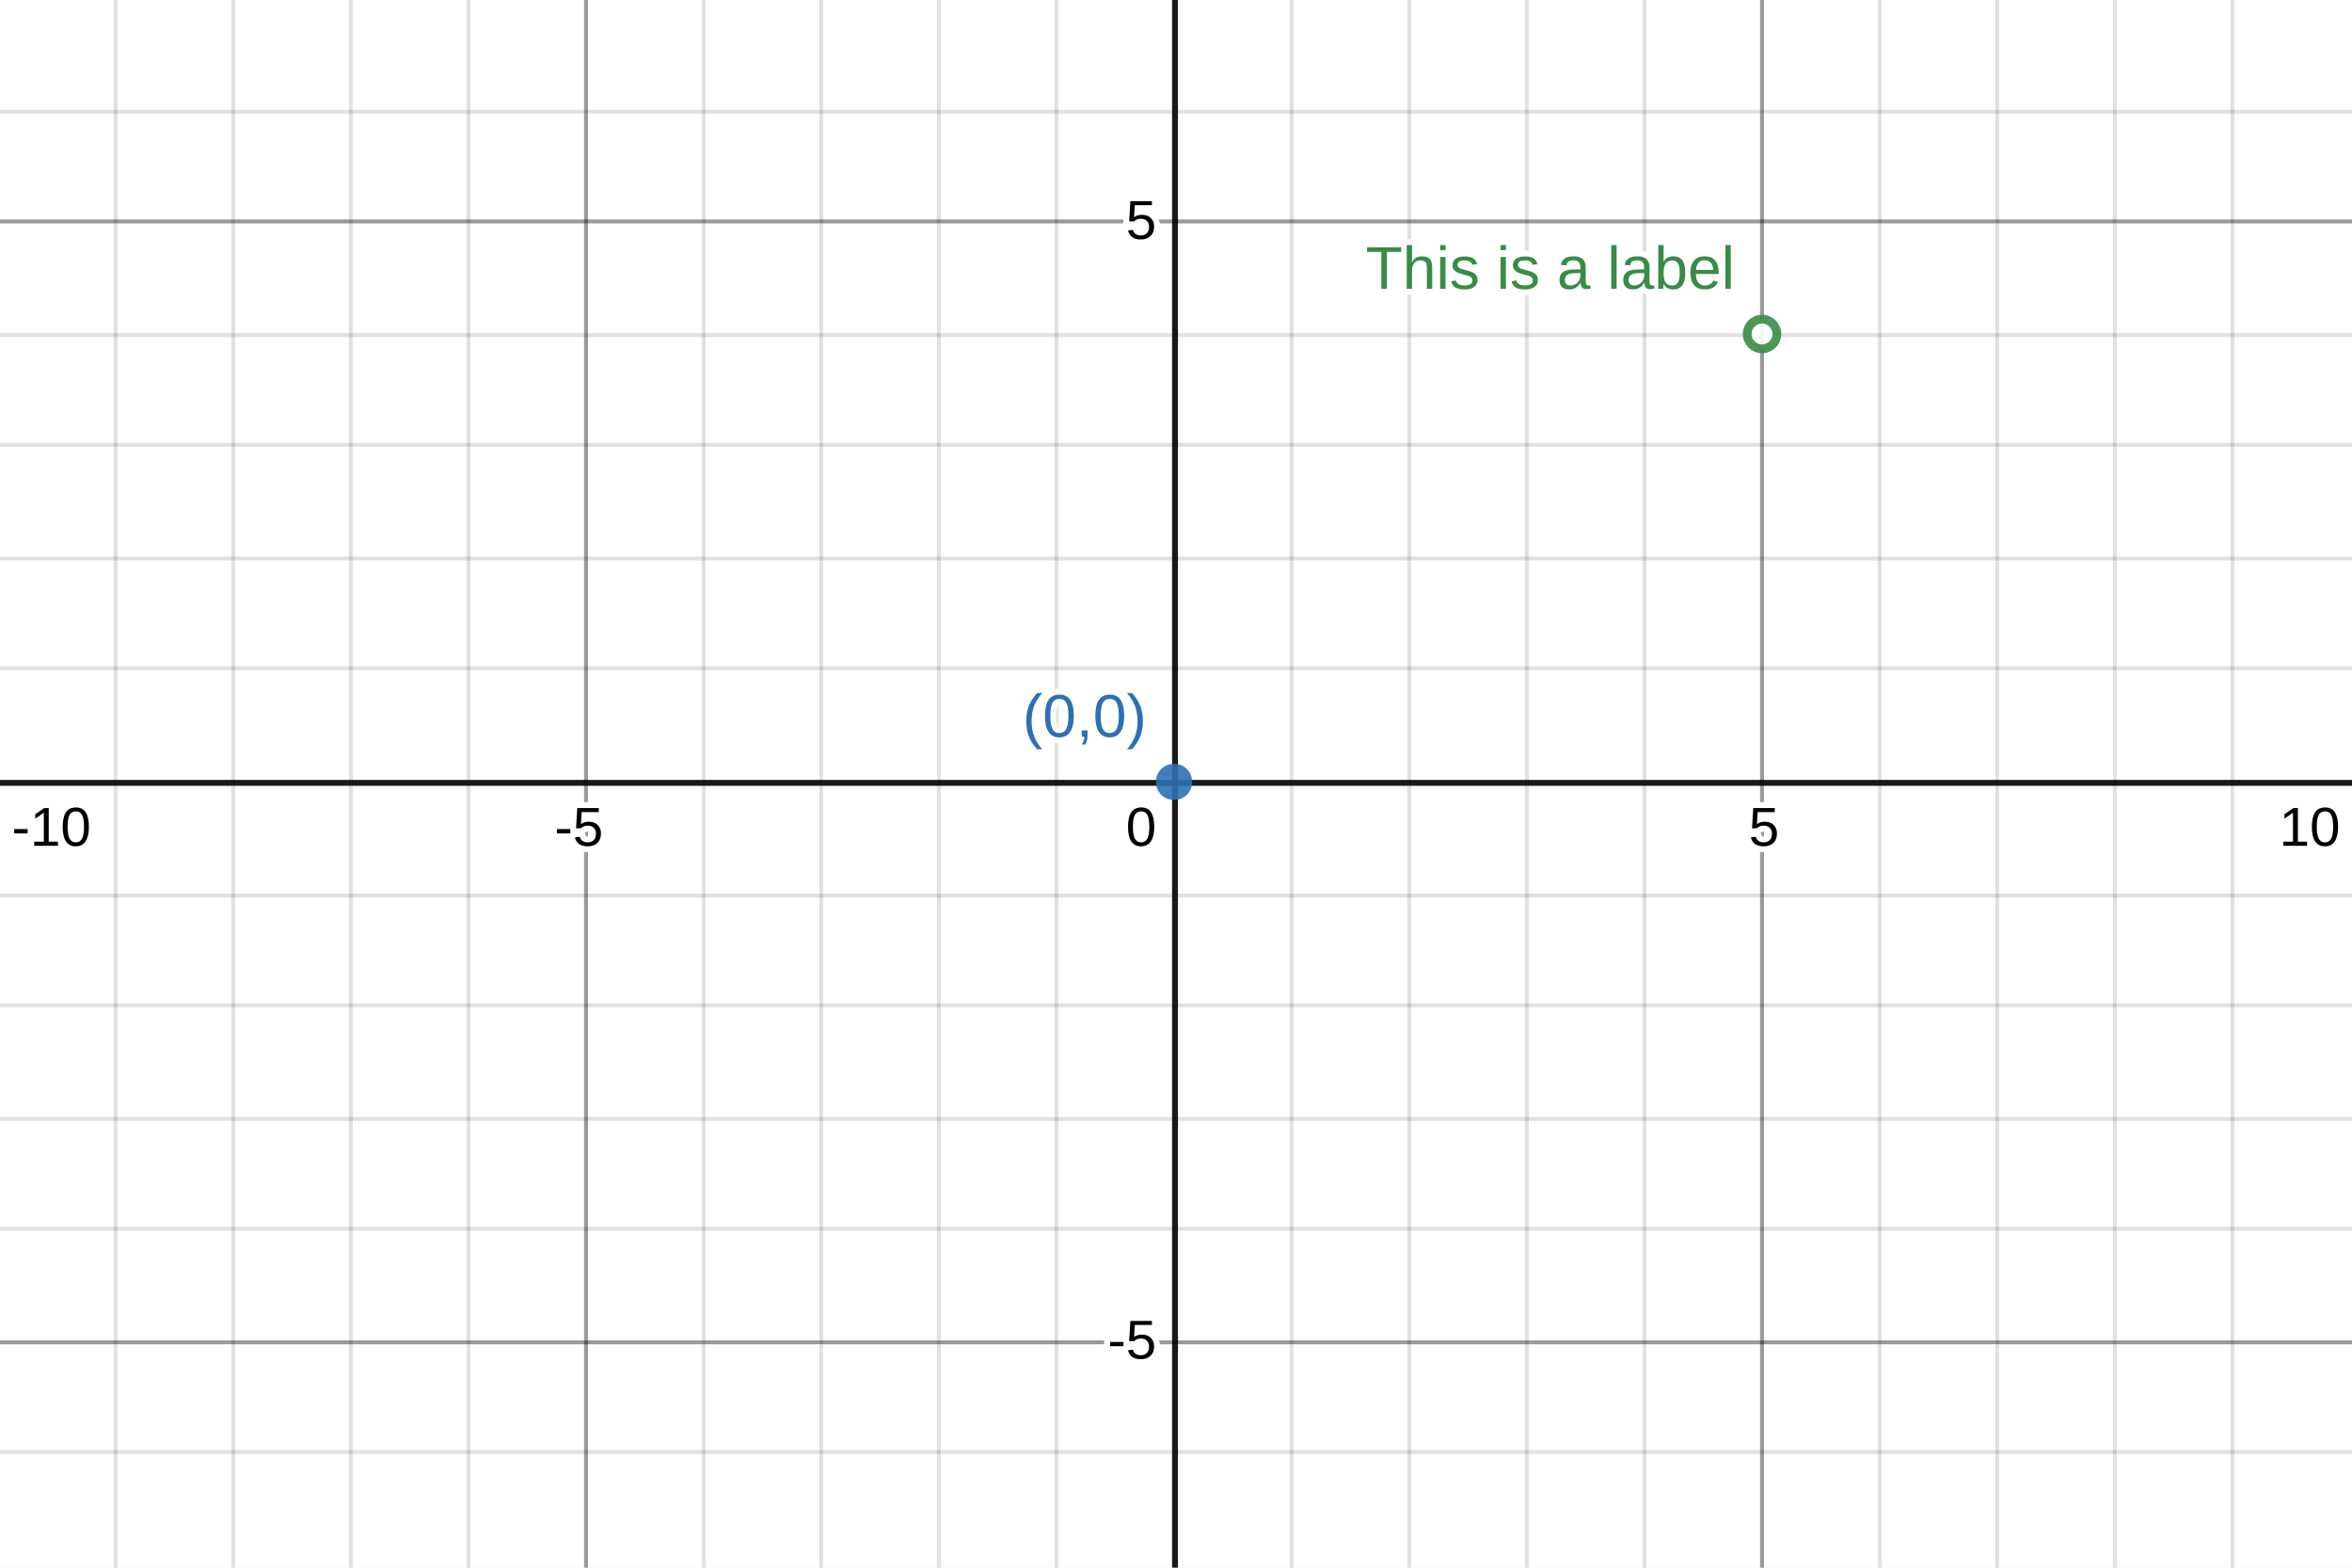
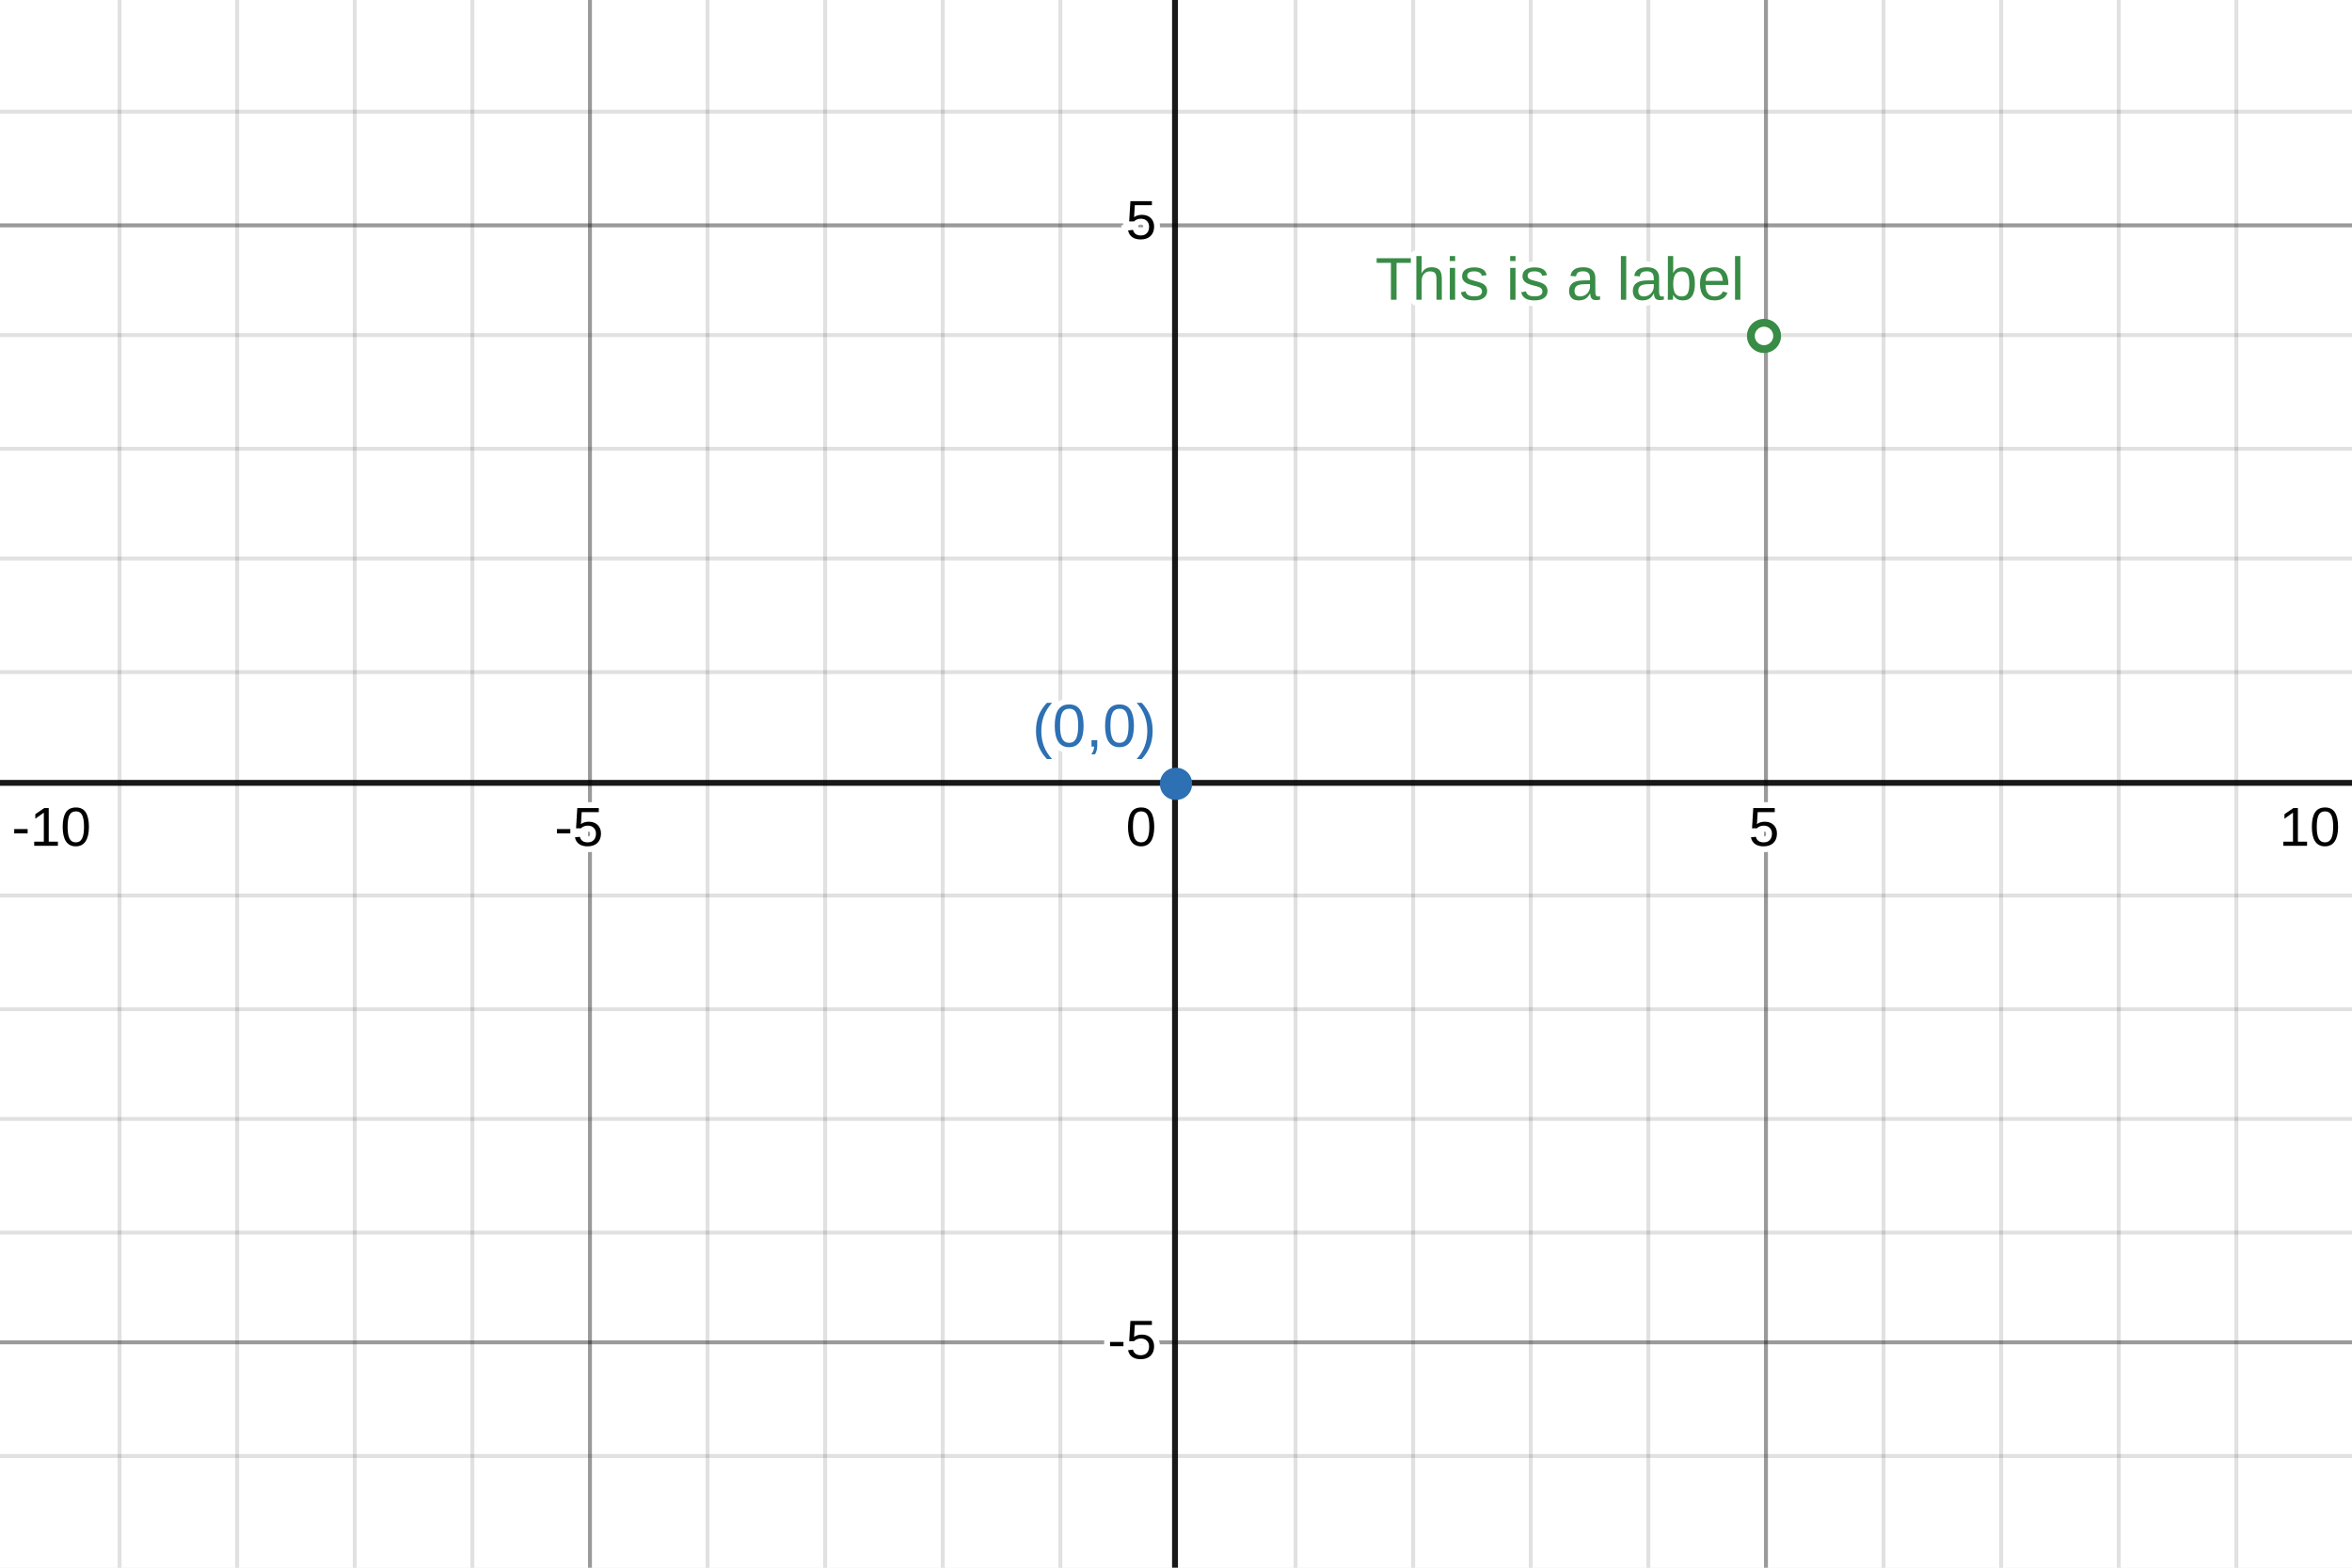
<svg xmlns="http://www.w3.org/2000/svg" version="1.1" width="600" height="400" class="desmos-graph">
  <defs />
  <g transform="scale(1,1)">
-     <g id="background-d2adc577">
+     <g id="background-20dcf1d4">
      <rect fill="white" stroke="none" x="0" y="0" width="600" height="400" class="dcg-svg-background" />
    </g>
-     <g id="background-images-d2adc577" />
-     <g id="graphpaper-d2adc577">
-       <g id="grid-d2adc577">
+     <g id="background-images-20dcf1d4" />
+     <g id="graphpaper-20dcf1d4">
+       <g id="grid-20dcf1d4">
        <g>
-           <path fill="none" stroke="rgb(0,0,0)" class="dcg-svg-minor-gridline" paint-order="fill stroke markers" d=" M -0.5 0 L -0.5 400" stroke-opacity="0.12" stroke-miterlimit="10" stroke-dasharray="" />
-           <path fill="none" stroke="rgb(0,0,0)" class="dcg-svg-minor-gridline" paint-order="fill stroke markers" d=" M 29.5 0 L 29.5 400" stroke-opacity="0.12" stroke-miterlimit="10" stroke-dasharray="" />
-           <path fill="none" stroke="rgb(0,0,0)" class="dcg-svg-minor-gridline" paint-order="fill stroke markers" d=" M 59.5 0 L 59.5 400" stroke-opacity="0.12" stroke-miterlimit="10" stroke-dasharray="" />
-           <path fill="none" stroke="rgb(0,0,0)" class="dcg-svg-minor-gridline" paint-order="fill stroke markers" d=" M 89.5 0 L 89.5 400" stroke-opacity="0.12" stroke-miterlimit="10" stroke-dasharray="" />
-           <path fill="none" stroke="rgb(0,0,0)" class="dcg-svg-minor-gridline" paint-order="fill stroke markers" d=" M 119.5 0 L 119.5 400" stroke-opacity="0.12" stroke-miterlimit="10" stroke-dasharray="" />
-           <path fill="none" stroke="rgb(0,0,0)" class="dcg-svg-minor-gridline" paint-order="fill stroke markers" d=" M 149.5 0 L 149.5 400" stroke-opacity="0.12" stroke-miterlimit="10" stroke-dasharray="" />
-           <path fill="none" stroke="rgb(0,0,0)" class="dcg-svg-minor-gridline" paint-order="fill stroke markers" d=" M 179.5 0 L 179.5 400" stroke-opacity="0.12" stroke-miterlimit="10" stroke-dasharray="" />
-           <path fill="none" stroke="rgb(0,0,0)" class="dcg-svg-minor-gridline" paint-order="fill stroke markers" d=" M 209.5 0 L 209.5 400" stroke-opacity="0.12" stroke-miterlimit="10" stroke-dasharray="" />
-           <path fill="none" stroke="rgb(0,0,0)" class="dcg-svg-minor-gridline" paint-order="fill stroke markers" d=" M 239.5 0 L 239.5 400" stroke-opacity="0.12" stroke-miterlimit="10" stroke-dasharray="" />
-           <path fill="none" stroke="rgb(0,0,0)" class="dcg-svg-minor-gridline" paint-order="fill stroke markers" d=" M 269.5 0 L 269.5 400" stroke-opacity="0.12" stroke-miterlimit="10" stroke-dasharray="" />
-           <path fill="none" stroke="rgb(0,0,0)" class="dcg-svg-minor-gridline" paint-order="fill stroke markers" d=" M 329.5 0 L 329.5 400" stroke-opacity="0.12" stroke-miterlimit="10" stroke-dasharray="" />
-           <path fill="none" stroke="rgb(0,0,0)" class="dcg-svg-minor-gridline" paint-order="fill stroke markers" d=" M 359.5 0 L 359.5 400" stroke-opacity="0.12" stroke-miterlimit="10" stroke-dasharray="" />
-           <path fill="none" stroke="rgb(0,0,0)" class="dcg-svg-minor-gridline" paint-order="fill stroke markers" d=" M 389.5 0 L 389.5 400" stroke-opacity="0.12" stroke-miterlimit="10" stroke-dasharray="" />
-           <path fill="none" stroke="rgb(0,0,0)" class="dcg-svg-minor-gridline" paint-order="fill stroke markers" d=" M 419.5 0 L 419.5 400" stroke-opacity="0.12" stroke-miterlimit="10" stroke-dasharray="" />
-           <path fill="none" stroke="rgb(0,0,0)" class="dcg-svg-minor-gridline" paint-order="fill stroke markers" d=" M 449.5 0 L 449.5 400" stroke-opacity="0.12" stroke-miterlimit="10" stroke-dasharray="" />
-           <path fill="none" stroke="rgb(0,0,0)" class="dcg-svg-minor-gridline" paint-order="fill stroke markers" d=" M 479.5 0 L 479.5 400" stroke-opacity="0.12" stroke-miterlimit="10" stroke-dasharray="" />
-           <path fill="none" stroke="rgb(0,0,0)" class="dcg-svg-minor-gridline" paint-order="fill stroke markers" d=" M 509.5 0 L 509.5 400" stroke-opacity="0.12" stroke-miterlimit="10" stroke-dasharray="" />
-           <path fill="none" stroke="rgb(0,0,0)" class="dcg-svg-minor-gridline" paint-order="fill stroke markers" d=" M 539.5 0 L 539.5 400" stroke-opacity="0.12" stroke-miterlimit="10" stroke-dasharray="" />
-           <path fill="none" stroke="rgb(0,0,0)" class="dcg-svg-minor-gridline" paint-order="fill stroke markers" d=" M 569.5 0 L 569.5 400" stroke-opacity="0.12" stroke-miterlimit="10" stroke-dasharray="" />
-           <path fill="none" stroke="rgb(0,0,0)" class="dcg-svg-minor-gridline" paint-order="fill stroke markers" d=" M 0 370.5 L 600 370.5" stroke-opacity="0.12" stroke-miterlimit="10" stroke-dasharray="" />
+           <path fill="none" stroke="rgb(0,0,0)" class="dcg-svg-minor-gridline" paint-order="fill stroke markers" d=" M 30.5 0 L 30.5 400" stroke-opacity="0.12" stroke-miterlimit="10" stroke-dasharray="" />
+           <path fill="none" stroke="rgb(0,0,0)" class="dcg-svg-minor-gridline" paint-order="fill stroke markers" d=" M 60.5 0 L 60.5 400" stroke-opacity="0.12" stroke-miterlimit="10" stroke-dasharray="" />
+           <path fill="none" stroke="rgb(0,0,0)" class="dcg-svg-minor-gridline" paint-order="fill stroke markers" d=" M 90.5 0 L 90.5 400" stroke-opacity="0.12" stroke-miterlimit="10" stroke-dasharray="" />
+           <path fill="none" stroke="rgb(0,0,0)" class="dcg-svg-minor-gridline" paint-order="fill stroke markers" d=" M 120.5 0 L 120.5 400" stroke-opacity="0.12" stroke-miterlimit="10" stroke-dasharray="" />
+           <path fill="none" stroke="rgb(0,0,0)" class="dcg-svg-minor-gridline" paint-order="fill stroke markers" d=" M 150.5 0 L 150.5 400" stroke-opacity="0.12" stroke-miterlimit="10" stroke-dasharray="" />
+           <path fill="none" stroke="rgb(0,0,0)" class="dcg-svg-minor-gridline" paint-order="fill stroke markers" d=" M 180.5 0 L 180.5 400" stroke-opacity="0.12" stroke-miterlimit="10" stroke-dasharray="" />
+           <path fill="none" stroke="rgb(0,0,0)" class="dcg-svg-minor-gridline" paint-order="fill stroke markers" d=" M 210.5 0 L 210.5 400" stroke-opacity="0.12" stroke-miterlimit="10" stroke-dasharray="" />
+           <path fill="none" stroke="rgb(0,0,0)" class="dcg-svg-minor-gridline" paint-order="fill stroke markers" d=" M 240.5 0 L 240.5 400" stroke-opacity="0.12" stroke-miterlimit="10" stroke-dasharray="" />
+           <path fill="none" stroke="rgb(0,0,0)" class="dcg-svg-minor-gridline" paint-order="fill stroke markers" d=" M 270.5 0 L 270.5 400" stroke-opacity="0.12" stroke-miterlimit="10" stroke-dasharray="" />
+           <path fill="none" stroke="rgb(0,0,0)" class="dcg-svg-minor-gridline" paint-order="fill stroke markers" d=" M 330.5 0 L 330.5 400" stroke-opacity="0.12" stroke-miterlimit="10" stroke-dasharray="" />
+           <path fill="none" stroke="rgb(0,0,0)" class="dcg-svg-minor-gridline" paint-order="fill stroke markers" d=" M 360.5 0 L 360.5 400" stroke-opacity="0.12" stroke-miterlimit="10" stroke-dasharray="" />
+           <path fill="none" stroke="rgb(0,0,0)" class="dcg-svg-minor-gridline" paint-order="fill stroke markers" d=" M 390.5 0 L 390.5 400" stroke-opacity="0.12" stroke-miterlimit="10" stroke-dasharray="" />
+           <path fill="none" stroke="rgb(0,0,0)" class="dcg-svg-minor-gridline" paint-order="fill stroke markers" d=" M 420.5 0 L 420.5 400" stroke-opacity="0.12" stroke-miterlimit="10" stroke-dasharray="" />
+           <path fill="none" stroke="rgb(0,0,0)" class="dcg-svg-minor-gridline" paint-order="fill stroke markers" d=" M 450.5 0 L 450.5 400" stroke-opacity="0.12" stroke-miterlimit="10" stroke-dasharray="" />
+           <path fill="none" stroke="rgb(0,0,0)" class="dcg-svg-minor-gridline" paint-order="fill stroke markers" d=" M 480.5 0 L 480.5 400" stroke-opacity="0.12" stroke-miterlimit="10" stroke-dasharray="" />
+           <path fill="none" stroke="rgb(0,0,0)" class="dcg-svg-minor-gridline" paint-order="fill stroke markers" d=" M 510.5 0 L 510.5 400" stroke-opacity="0.12" stroke-miterlimit="10" stroke-dasharray="" />
+           <path fill="none" stroke="rgb(0,0,0)" class="dcg-svg-minor-gridline" paint-order="fill stroke markers" d=" M 540.5 0 L 540.5 400" stroke-opacity="0.12" stroke-miterlimit="10" stroke-dasharray="" />
+           <path fill="none" stroke="rgb(0,0,0)" class="dcg-svg-minor-gridline" paint-order="fill stroke markers" d=" M 570.5 0 L 570.5 400" stroke-opacity="0.12" stroke-miterlimit="10" stroke-dasharray="" />
+           <path fill="none" stroke="rgb(0,0,0)" class="dcg-svg-minor-gridline" paint-order="fill stroke markers" d=" M 0 371.5 L 600 371.5" stroke-opacity="0.12" stroke-miterlimit="10" stroke-dasharray="" />
          <path fill="none" stroke="rgb(0,0,0)" class="dcg-svg-minor-gridline" paint-order="fill stroke markers" d=" M 0 342.5 L 600 342.5" stroke-opacity="0.12" stroke-miterlimit="10" stroke-dasharray="" />
-           <path fill="none" stroke="rgb(0,0,0)" class="dcg-svg-minor-gridline" paint-order="fill stroke markers" d=" M 0 313.5 L 600 313.5" stroke-opacity="0.12" stroke-miterlimit="10" stroke-dasharray="" />
+           <path fill="none" stroke="rgb(0,0,0)" class="dcg-svg-minor-gridline" paint-order="fill stroke markers" d=" M 0 314.5 L 600 314.5" stroke-opacity="0.12" stroke-miterlimit="10" stroke-dasharray="" />
          <path fill="none" stroke="rgb(0,0,0)" class="dcg-svg-minor-gridline" paint-order="fill stroke markers" d=" M 0 285.5 L 600 285.5" stroke-opacity="0.12" stroke-miterlimit="10" stroke-dasharray="" />
-           <path fill="none" stroke="rgb(0,0,0)" class="dcg-svg-minor-gridline" paint-order="fill stroke markers" d=" M 0 256.5 L 600 256.5" stroke-opacity="0.12" stroke-miterlimit="10" stroke-dasharray="" />
+           <path fill="none" stroke="rgb(0,0,0)" class="dcg-svg-minor-gridline" paint-order="fill stroke markers" d=" M 0 257.5 L 600 257.5" stroke-opacity="0.12" stroke-miterlimit="10" stroke-dasharray="" />
          <path fill="none" stroke="rgb(0,0,0)" class="dcg-svg-minor-gridline" paint-order="fill stroke markers" d=" M 0 228.5 L 600 228.5" stroke-opacity="0.12" stroke-miterlimit="10" stroke-dasharray="" />
-           <path fill="none" stroke="rgb(0,0,0)" class="dcg-svg-minor-gridline" paint-order="fill stroke markers" d=" M 0 170.5 L 600 170.5" stroke-opacity="0.12" stroke-miterlimit="10" stroke-dasharray="" />
+           <path fill="none" stroke="rgb(0,0,0)" class="dcg-svg-minor-gridline" paint-order="fill stroke markers" d=" M 0 171.5 L 600 171.5" stroke-opacity="0.12" stroke-miterlimit="10" stroke-dasharray="" />
          <path fill="none" stroke="rgb(0,0,0)" class="dcg-svg-minor-gridline" paint-order="fill stroke markers" d=" M 0 142.5 L 600 142.5" stroke-opacity="0.12" stroke-miterlimit="10" stroke-dasharray="" />
-           <path fill="none" stroke="rgb(0,0,0)" class="dcg-svg-minor-gridline" paint-order="fill stroke markers" d=" M 0 113.5 L 600 113.5" stroke-opacity="0.12" stroke-miterlimit="10" stroke-dasharray="" />
+           <path fill="none" stroke="rgb(0,0,0)" class="dcg-svg-minor-gridline" paint-order="fill stroke markers" d=" M 0 114.5 L 600 114.5" stroke-opacity="0.12" stroke-miterlimit="10" stroke-dasharray="" />
          <path fill="none" stroke="rgb(0,0,0)" class="dcg-svg-minor-gridline" paint-order="fill stroke markers" d=" M 0 85.5 L 600 85.5" stroke-opacity="0.12" stroke-miterlimit="10" stroke-dasharray="" />
-           <path fill="none" stroke="rgb(0,0,0)" class="dcg-svg-minor-gridline" paint-order="fill stroke markers" d=" M 0 56.5 L 600 56.5" stroke-opacity="0.12" stroke-miterlimit="10" stroke-dasharray="" />
+           <path fill="none" stroke="rgb(0,0,0)" class="dcg-svg-minor-gridline" paint-order="fill stroke markers" d=" M 0 57.5 L 600 57.5" stroke-opacity="0.12" stroke-miterlimit="10" stroke-dasharray="" />
          <path fill="none" stroke="rgb(0,0,0)" class="dcg-svg-minor-gridline" paint-order="fill stroke markers" d=" M 0 28.5 L 600 28.5" stroke-opacity="0.12" stroke-miterlimit="10" stroke-dasharray="" />
-           <path fill="none" stroke="rgb(0,0,0)" class="dcg-svg-minor-gridline" paint-order="fill stroke markers" d=" M 0 -0.5 L 600 -0.5" stroke-opacity="0.12" stroke-miterlimit="10" stroke-dasharray="" />
-           <path fill="none" stroke="rgb(0,0,0)" class="dcg-svg-major-gridline" paint-order="fill stroke markers" d=" M -0.5 0 L -0.5 400" stroke-opacity="0.318" stroke-miterlimit="10" stroke-dasharray="" />
-           <path fill="none" stroke="rgb(0,0,0)" class="dcg-svg-major-gridline" paint-order="fill stroke markers" d=" M 149.5 0 L 149.5 400" stroke-opacity="0.318" stroke-miterlimit="10" stroke-dasharray="" />
-           <path fill="none" stroke="rgb(0,0,0)" class="dcg-svg-major-gridline" paint-order="fill stroke markers" d=" M 449.5 0 L 449.5 400" stroke-opacity="0.318" stroke-miterlimit="10" stroke-dasharray="" />
+           <path fill="none" stroke="rgb(0,0,0)" class="dcg-svg-major-gridline" paint-order="fill stroke markers" d=" M 150.5 0 L 150.5 400" stroke-opacity="0.318" stroke-miterlimit="10" stroke-dasharray="" />
+           <path fill="none" stroke="rgb(0,0,0)" class="dcg-svg-major-gridline" paint-order="fill stroke markers" d=" M 450.5 0 L 450.5 400" stroke-opacity="0.318" stroke-miterlimit="10" stroke-dasharray="" />
          <path fill="none" stroke="rgb(0,0,0)" class="dcg-svg-major-gridline" paint-order="fill stroke markers" d=" M 0 342.5 L 600 342.5" stroke-opacity="0.318" stroke-miterlimit="10" stroke-dasharray="" />
-           <path fill="none" stroke="rgb(0,0,0)" class="dcg-svg-major-gridline" paint-order="fill stroke markers" d=" M 0 56.5 L 600 56.5" stroke-opacity="0.318" stroke-miterlimit="10" stroke-dasharray="" />
+           <path fill="none" stroke="rgb(0,0,0)" class="dcg-svg-major-gridline" paint-order="fill stroke markers" d=" M 0 57.5 L 600 57.5" stroke-opacity="0.318" stroke-miterlimit="10" stroke-dasharray="" />
        </g>
      </g>
-       <g id="axis-d2adc577">
-         <g id="yaxis-d2adc577">
-           <path fill="none" stroke="rgb(0,0,0)" class="dcg-svg-axis-line" paint-order="fill stroke markers" d=" M 299.75 0 L 299.75 400" stroke-opacity="0.9" stroke-miterlimit="10" stroke-width="1.5" stroke-dasharray="" />
+       <g id="axis-20dcf1d4">
+         <g id="yaxis-20dcf1d4">
+           <g>
+             <path fill="none" stroke="rgb(0,0,0)" class="dcg-svg-axis-line" paint-order="fill stroke markers" d=" M 299.75 0 L 299.75 400" stroke-opacity="0.9" stroke-miterlimit="10" stroke-width="1.5" stroke-dasharray="" />
+           </g>
        </g>
-         <g id="xaxis-d2adc577">
-           <path fill="none" stroke="rgb(0,0,0)" class="dcg-svg-axis-line" paint-order="fill stroke markers" d=" M 0 199.75 L 600 199.75" stroke-opacity="0.9" stroke-miterlimit="10" stroke-width="1.5" stroke-dasharray="" />
+         <g id="xaxis-20dcf1d4">
+           <g>
+             <path fill="none" stroke="rgb(0,0,0)" class="dcg-svg-axis-line" paint-order="fill stroke markers" d=" M 0 199.75 L 600 199.75" stroke-opacity="0.9" stroke-miterlimit="10" stroke-width="1.5" stroke-dasharray="" />
+           </g>
        </g>
        <g>
          <g class="dcg-svg-axis-value">
            <text fill="none" stroke="#ffffff" font-family="Arial" font-size="14px" font-style="normal" font-weight="normal" text-decoration="normal" x="291.107" y="215.808" text-anchor="middle" stroke-miterlimit="2" stroke-width="3" stroke-dasharray="">0</text>
            <text fill="#000000" stroke="none" font-family="Arial" font-size="14px" font-style="normal" font-weight="normal" text-decoration="normal" x="291.107" y="215.808" text-anchor="middle">0</text>
          </g>
          <g class="dcg-svg-axis-value dcg-svg-offcenter-axis-value">
            <text fill="none" stroke="#ffffff" font-family="Arial" font-size="14px" font-style="normal" font-weight="normal" text-decoration="normal" x="13.117" y="215.808" text-anchor="middle" stroke-miterlimit="2" stroke-width="3" stroke-dasharray="">-10</text>
            <text fill="#000000" stroke="none" font-family="Arial" font-size="14px" font-style="normal" font-weight="normal" text-decoration="normal" x="13.117" y="215.808" text-anchor="middle">-10</text>
          </g>
          <g class="dcg-svg-axis-value">
            <text fill="none" stroke="#ffffff" font-family="Arial" font-size="14px" font-style="normal" font-weight="normal" text-decoration="normal" x="147.669" y="215.808" text-anchor="middle" stroke-miterlimit="2" stroke-width="3" stroke-dasharray="">-5</text>
            <text fill="#000000" stroke="none" font-family="Arial" font-size="14px" font-style="normal" font-weight="normal" text-decoration="normal" x="147.669" y="215.808" text-anchor="middle">-5</text>
          </g>
          <g class="dcg-svg-axis-value">
            <text fill="none" stroke="#ffffff" font-family="Arial" font-size="14px" font-style="normal" font-weight="normal" text-decoration="normal" x="450" y="215.808" text-anchor="middle" stroke-miterlimit="2" stroke-width="3" stroke-dasharray="">5</text>
            <text fill="#000000" stroke="none" font-family="Arial" font-size="14px" font-style="normal" font-weight="normal" text-decoration="normal" x="450" y="215.808" text-anchor="middle">5</text>
          </g>
          <g class="dcg-svg-axis-value dcg-svg-offcenter-axis-value">
            <text fill="none" stroke="#ffffff" font-family="Arial" font-size="14px" font-style="normal" font-weight="normal" text-decoration="normal" x="589.214" y="215.808" text-anchor="middle" stroke-miterlimit="2" stroke-width="3" stroke-dasharray="">10</text>
            <text fill="#000000" stroke="none" font-family="Arial" font-size="14px" font-style="normal" font-weight="normal" text-decoration="normal" x="589.214" y="215.808" text-anchor="middle">10</text>
          </g>
          <g class="dcg-svg-axis-value">
            <text fill="none" stroke="#ffffff" font-family="Arial" font-size="14px" font-style="normal" font-weight="normal" text-decoration="normal" x="288.776" y="346.665" text-anchor="middle" stroke-miterlimit="2" stroke-width="3" stroke-dasharray="">-5</text>
            <text fill="#000000" stroke="none" font-family="Arial" font-size="14px" font-style="normal" font-weight="normal" text-decoration="normal" x="288.776" y="346.665" text-anchor="middle">-5</text>
          </g>
          <g class="dcg-svg-axis-value">
            <text fill="none" stroke="#ffffff" font-family="Arial" font-size="14px" font-style="normal" font-weight="normal" text-decoration="normal" x="291.107" y="60.951" text-anchor="middle" stroke-miterlimit="2" stroke-width="3" stroke-dasharray="">5</text>
            <text fill="#000000" stroke="none" font-family="Arial" font-size="14px" font-style="normal" font-weight="normal" text-decoration="normal" x="291.107" y="60.951" text-anchor="middle">5</text>
          </g>
        </g>
      </g>
    </g>
-     <g id="expressions-d2adc577">
-       <g id="sketch-d2adc577">
-         <path fill="none" stroke="#2d70b3" class="dcg-svg-point" paint-order="fill stroke markers" d=" M 299.4 199.4 L 299.4 199.6 L 299.6 199.6 L 299.6 199.4" stroke-linecap="round" stroke-linejoin="round" stroke-miterlimit="10" stroke-width="9" stroke-opacity="0.9" stroke-dasharray="" />
+     <g id="expressions-20dcf1d4">
+       <g id="sketch-20dcf1d4">
+         <path fill="none" stroke="#2d70b3" class="dcg-svg-point" paint-order="fill stroke markers" d=" M 299.9 199.9 L 299.9 200.1 L 300.1 200.1 L 300.1 199.9" stroke-linecap="round" stroke-linejoin="round" stroke-miterlimit="10" stroke-width="8" stroke-dasharray="" />
      </g>
-       <g id="sketch-d2adc577">
-         <path fill="white" stroke="#388c46" class="dcg-svg-point" paint-order="fill stroke markers" d=" M 453.28 85.214 L 453.28 85.214 A 3.78 3.78 0 1 0 453.28 85.218 Z" fill-opacity="0.9" stroke-linecap="round" stroke-linejoin="round" stroke-miterlimit="10" stroke-width="2.25" stroke-opacity="0.9" stroke-dasharray="" />
+       <g id="sketch-20dcf1d4">
+         <path fill="white" stroke="#388c46" class="dcg-svg-point" paint-order="fill stroke markers" d=" M 453.36 85.714 L 453.36 85.714 A 3.36 3.36 0 1 0 453.36 85.718 Z" stroke-linecap="round" stroke-linejoin="round" stroke-miterlimit="10" stroke-width="2" stroke-dasharray="" />
      </g>
    </g>
-     <g id="labels-d2adc577">
+     <g id="labels-20dcf1d4">
      <g transform="rotate(0,0,0) translate(300,200)">
        <g class="dcg-svg-label">
-           <g transform="translate(-39.15625,-25.5)">
+           <g transform="translate(-36.67188,-23)">
            <g>
-               <text fill="none" stroke="#FFF" font-family="arial, sans-serif" font-size="15.4px" font-style="normal" font-weight="normal" text-decoration="normal" x="0" y="13.489" text-anchor="start" stroke-linecap="round" stroke-linejoin="round" stroke-miterlimit="2" stroke-width="3" stroke-dasharray="">(0,0)</text>
+               <text fill="none" stroke="#FFF" font-family="arial, sans-serif" font-size="15.4px" font-style="normal" font-weight="400" text-decoration="normal" x="0" y="13.489" text-anchor="start" stroke-linecap="round" stroke-linejoin="round" stroke-miterlimit="2" stroke-width="3" stroke-dasharray="">(0,0)</text>
            </g>
          </g>
-           <g transform="translate(-39.15625,-25.5)">
+           <g transform="translate(-36.67188,-23)">
            <g>
-               <text fill="rgb(45, 112, 179)" stroke="none" font-family="arial, sans-serif" font-size="15.4px" font-style="normal" font-weight="normal" text-decoration="normal" x="0" y="13.489" text-anchor="start">(0,0)</text>
+               <text fill="rgb(45, 112, 179)" stroke="none" font-family="arial, sans-serif" font-size="15.4px" font-style="normal" font-weight="400" text-decoration="normal" x="0" y="13.489" text-anchor="start">(0,0)</text>
            </g>
          </g>
        </g>
      </g>
      <g transform="rotate(0,0,0) translate(450,85.71429)">
        <g class="dcg-svg-label">
-           <g transform="translate(-101.6094,-25.51116)">
+           <g transform="translate(-99.15625,-22.71429)">
            <g>
-               <text fill="none" stroke="#FFF" font-family="arial, sans-serif" font-size="15.4px" font-style="normal" font-weight="normal" text-decoration="normal" x="0" y="13.489" text-anchor="start" stroke-linecap="round" stroke-linejoin="round" stroke-miterlimit="2" stroke-width="3" stroke-dasharray="">This is a label</text>
+               <text fill="none" stroke="#FFF" font-family="arial, sans-serif" font-size="15.4px" font-style="normal" font-weight="400" text-decoration="normal" x="0" y="13.489" text-anchor="start" stroke-linecap="round" stroke-linejoin="round" stroke-miterlimit="2" stroke-width="3" stroke-dasharray="">This is a label</text>
            </g>
          </g>
-           <g transform="translate(-101.6094,-25.51116)">
+           <g transform="translate(-99.15625,-22.71429)">
            <g>
-               <text fill="rgb(56, 140, 70)" stroke="none" font-family="arial, sans-serif" font-size="15.4px" font-style="normal" font-weight="normal" text-decoration="normal" x="0" y="13.489" text-anchor="start">This is a label</text>
+               <text fill="rgb(56, 140, 70)" stroke="none" font-family="arial, sans-serif" font-size="15.4px" font-style="normal" font-weight="400" text-decoration="normal" x="0" y="13.489" text-anchor="start">This is a label</text>
            </g>
          </g>
        </g>
      </g>
    </g>
  </g>
</svg>
